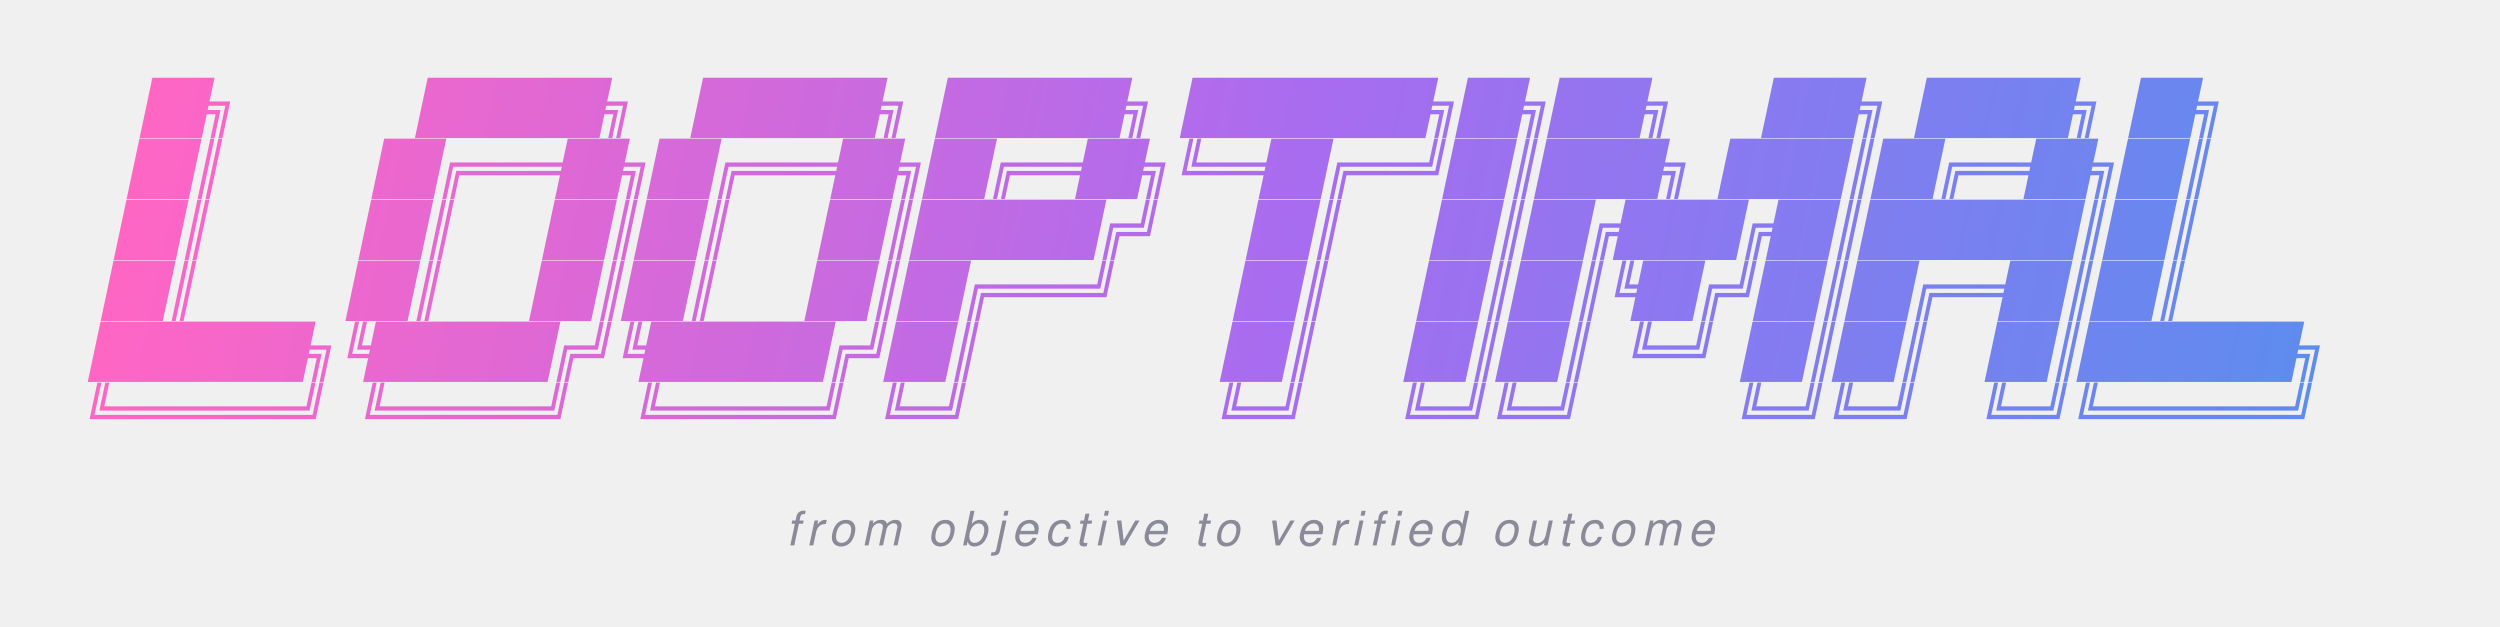
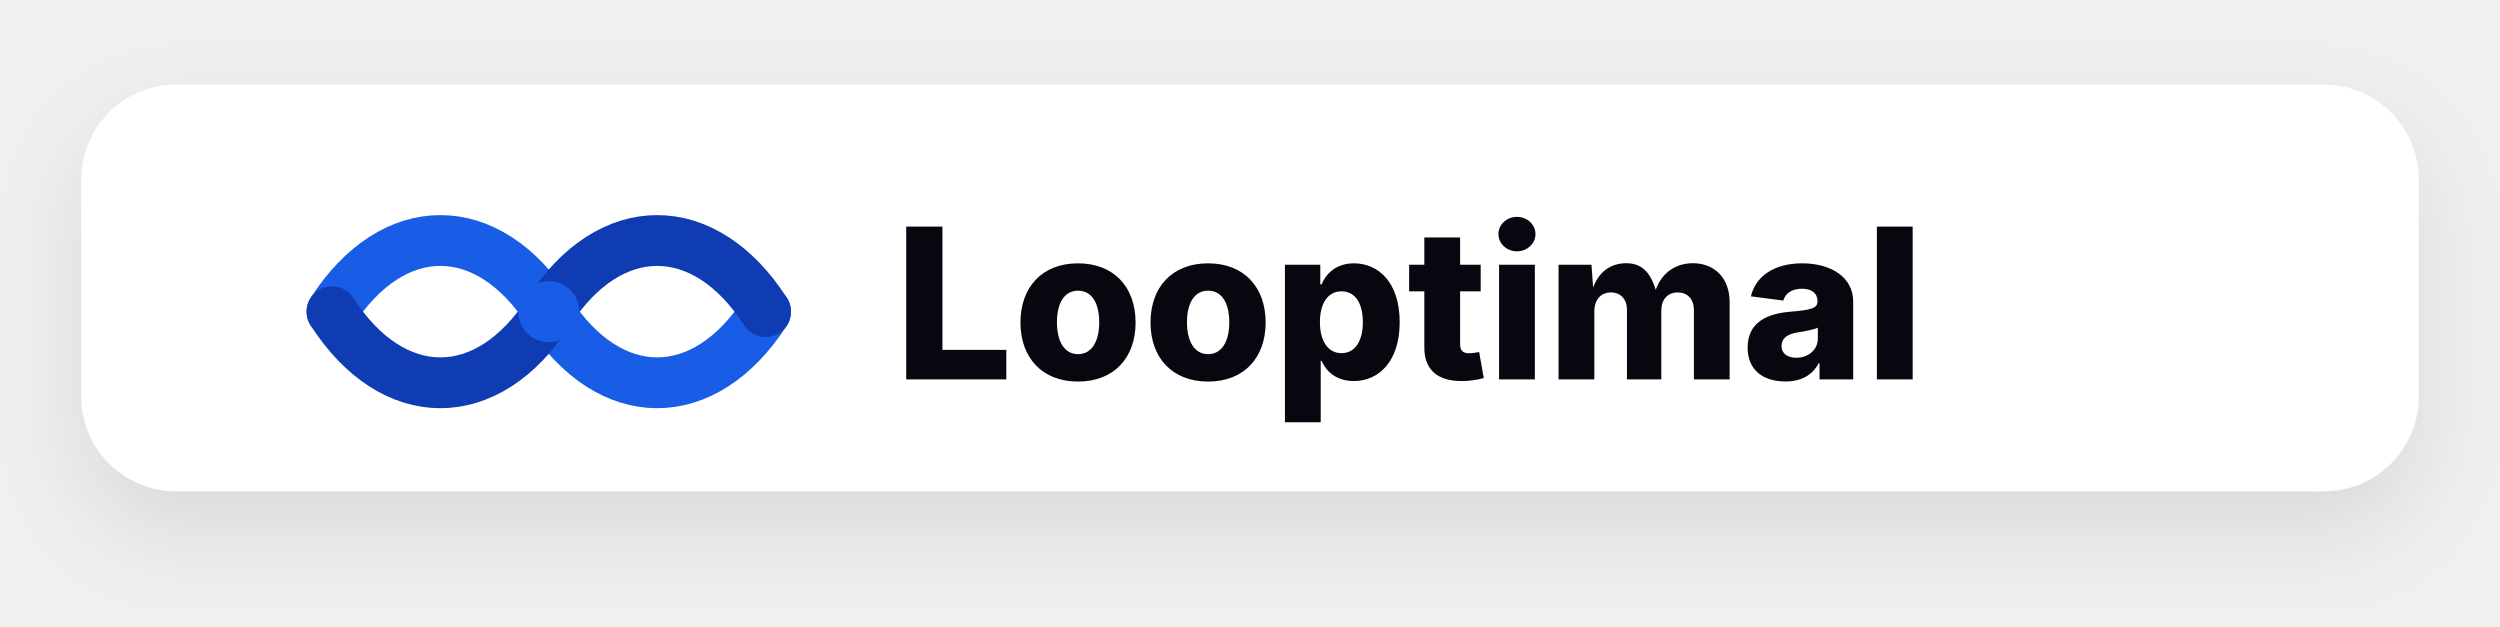
- <svg xmlns="http://www.w3.org/2000/svg" width="738" height="185" viewBox="0 0 738 185" role="img" aria-label="Looptimal">
+ <svg xmlns="http://www.w3.org/2000/svg" width="738" height="185" viewBox="0 0 738 185" role="img" aria-labelledby="title desc">
  <defs>
-     <linearGradient id="g" gradientUnits="userSpaceOnUse" x1="22" y1="0" x2="688" y2="0">
-       <stop offset="0%" stop-color="#FF66C4" />
-       <stop offset="52%" stop-color="#A86CF0" />
-       <stop offset="100%" stop-color="#5B8DEF" />
-     </linearGradient>
+     <filter id="soft-shadow" x="-20%" y="-30%" width="140%" height="160%" color-interpolation-filters="sRGB">
+       <feDropShadow dx="0" dy="12" stdDeviation="14" flood-color="#07070f" flood-opacity=".10" />
+     </filter>
  </defs>
-   <g transform="translate(28,0) skewX(-12.0)">
-     <text xml:space="preserve" x="22" y="37" font-family="ui-monospace,SFMono-Regular,Menlo,Consolas,'DejaVu Sans Mono',monospace" font-size="15" fill="url(#g)">██╗      ██████╗  ██████╗ ██████╗ ████████╗██╗███╗   ███╗ █████╗ ██╗</text>
-     <text xml:space="preserve" x="22" y="55" font-family="ui-monospace,SFMono-Regular,Menlo,Consolas,'DejaVu Sans Mono',monospace" font-size="15" fill="url(#g)">██║     ██╔═══██╗██╔═══██╗██╔══██╗╚══██╔══╝██║████╗ ████║██╔══██╗██║</text>
-     <text xml:space="preserve" x="22" y="73" font-family="ui-monospace,SFMono-Regular,Menlo,Consolas,'DejaVu Sans Mono',monospace" font-size="15" fill="url(#g)">██║     ██║   ██║██║   ██║██████╔╝   ██║   ██║██╔████╔██║███████║██║</text>
-     <text xml:space="preserve" x="22" y="91" font-family="ui-monospace,SFMono-Regular,Menlo,Consolas,'DejaVu Sans Mono',monospace" font-size="15" fill="url(#g)">██║     ██║   ██║██║   ██║██╔═══╝    ██║   ██║██║╚██╔╝██║██╔══██║██║</text>
-     <text xml:space="preserve" x="22" y="109" font-family="ui-monospace,SFMono-Regular,Menlo,Consolas,'DejaVu Sans Mono',monospace" font-size="15" fill="url(#g)">███████╗╚██████╔╝╚██████╔╝██║        ██║   ██║██║ ╚═╝ ██║██║  ██║███████╗</text>
-     <text xml:space="preserve" x="22" y="127" font-family="ui-monospace,SFMono-Regular,Menlo,Consolas,'DejaVu Sans Mono',monospace" font-size="15" fill="url(#g)">╚══════╝ ╚═════╝  ╚═════╝ ╚═╝        ╚═╝   ╚═╝╚═╝     ╚═╝╚═╝  ╚═╝╚══════╝</text>
+   <g filter="url(#soft-shadow)">
+     <rect x="24" y="25" width="690" height="120" rx="28" fill="#ffffff" />
  </g>
-   <text x="369" y="161" text-anchor="middle" font-family="'Helvetica Neue',Helvetica,Arial,sans-serif" font-style="italic" font-size="14" letter-spacing="2" fill="#8A8A99">from objective to verified outcome</text>
+   <g transform="translate(64 56)" fill="none" stroke-linecap="round" stroke-linejoin="round">
+     <path d="M34 36c18-28 46-28 64 0s46 28 64 0" stroke="#195de6" stroke-width="15" />
+     <path d="M34 36c18 28 46 28 64 0s46-28 64 0" stroke="#0f3cb3" stroke-width="15" />
+     <circle cx="98" cy="36" r="9" fill="#195de6" stroke="none" />
+   </g>
+   <g font-family="Manrope, Inter, ui-sans-serif, system-ui, -apple-system, BlinkMacSystemFont, 'Segoe UI', sans-serif">
+     <text x="264" y="112" fill="#07070f" font-size="62" font-weight="800">Looptimal</text>
+   </g>
</svg>
